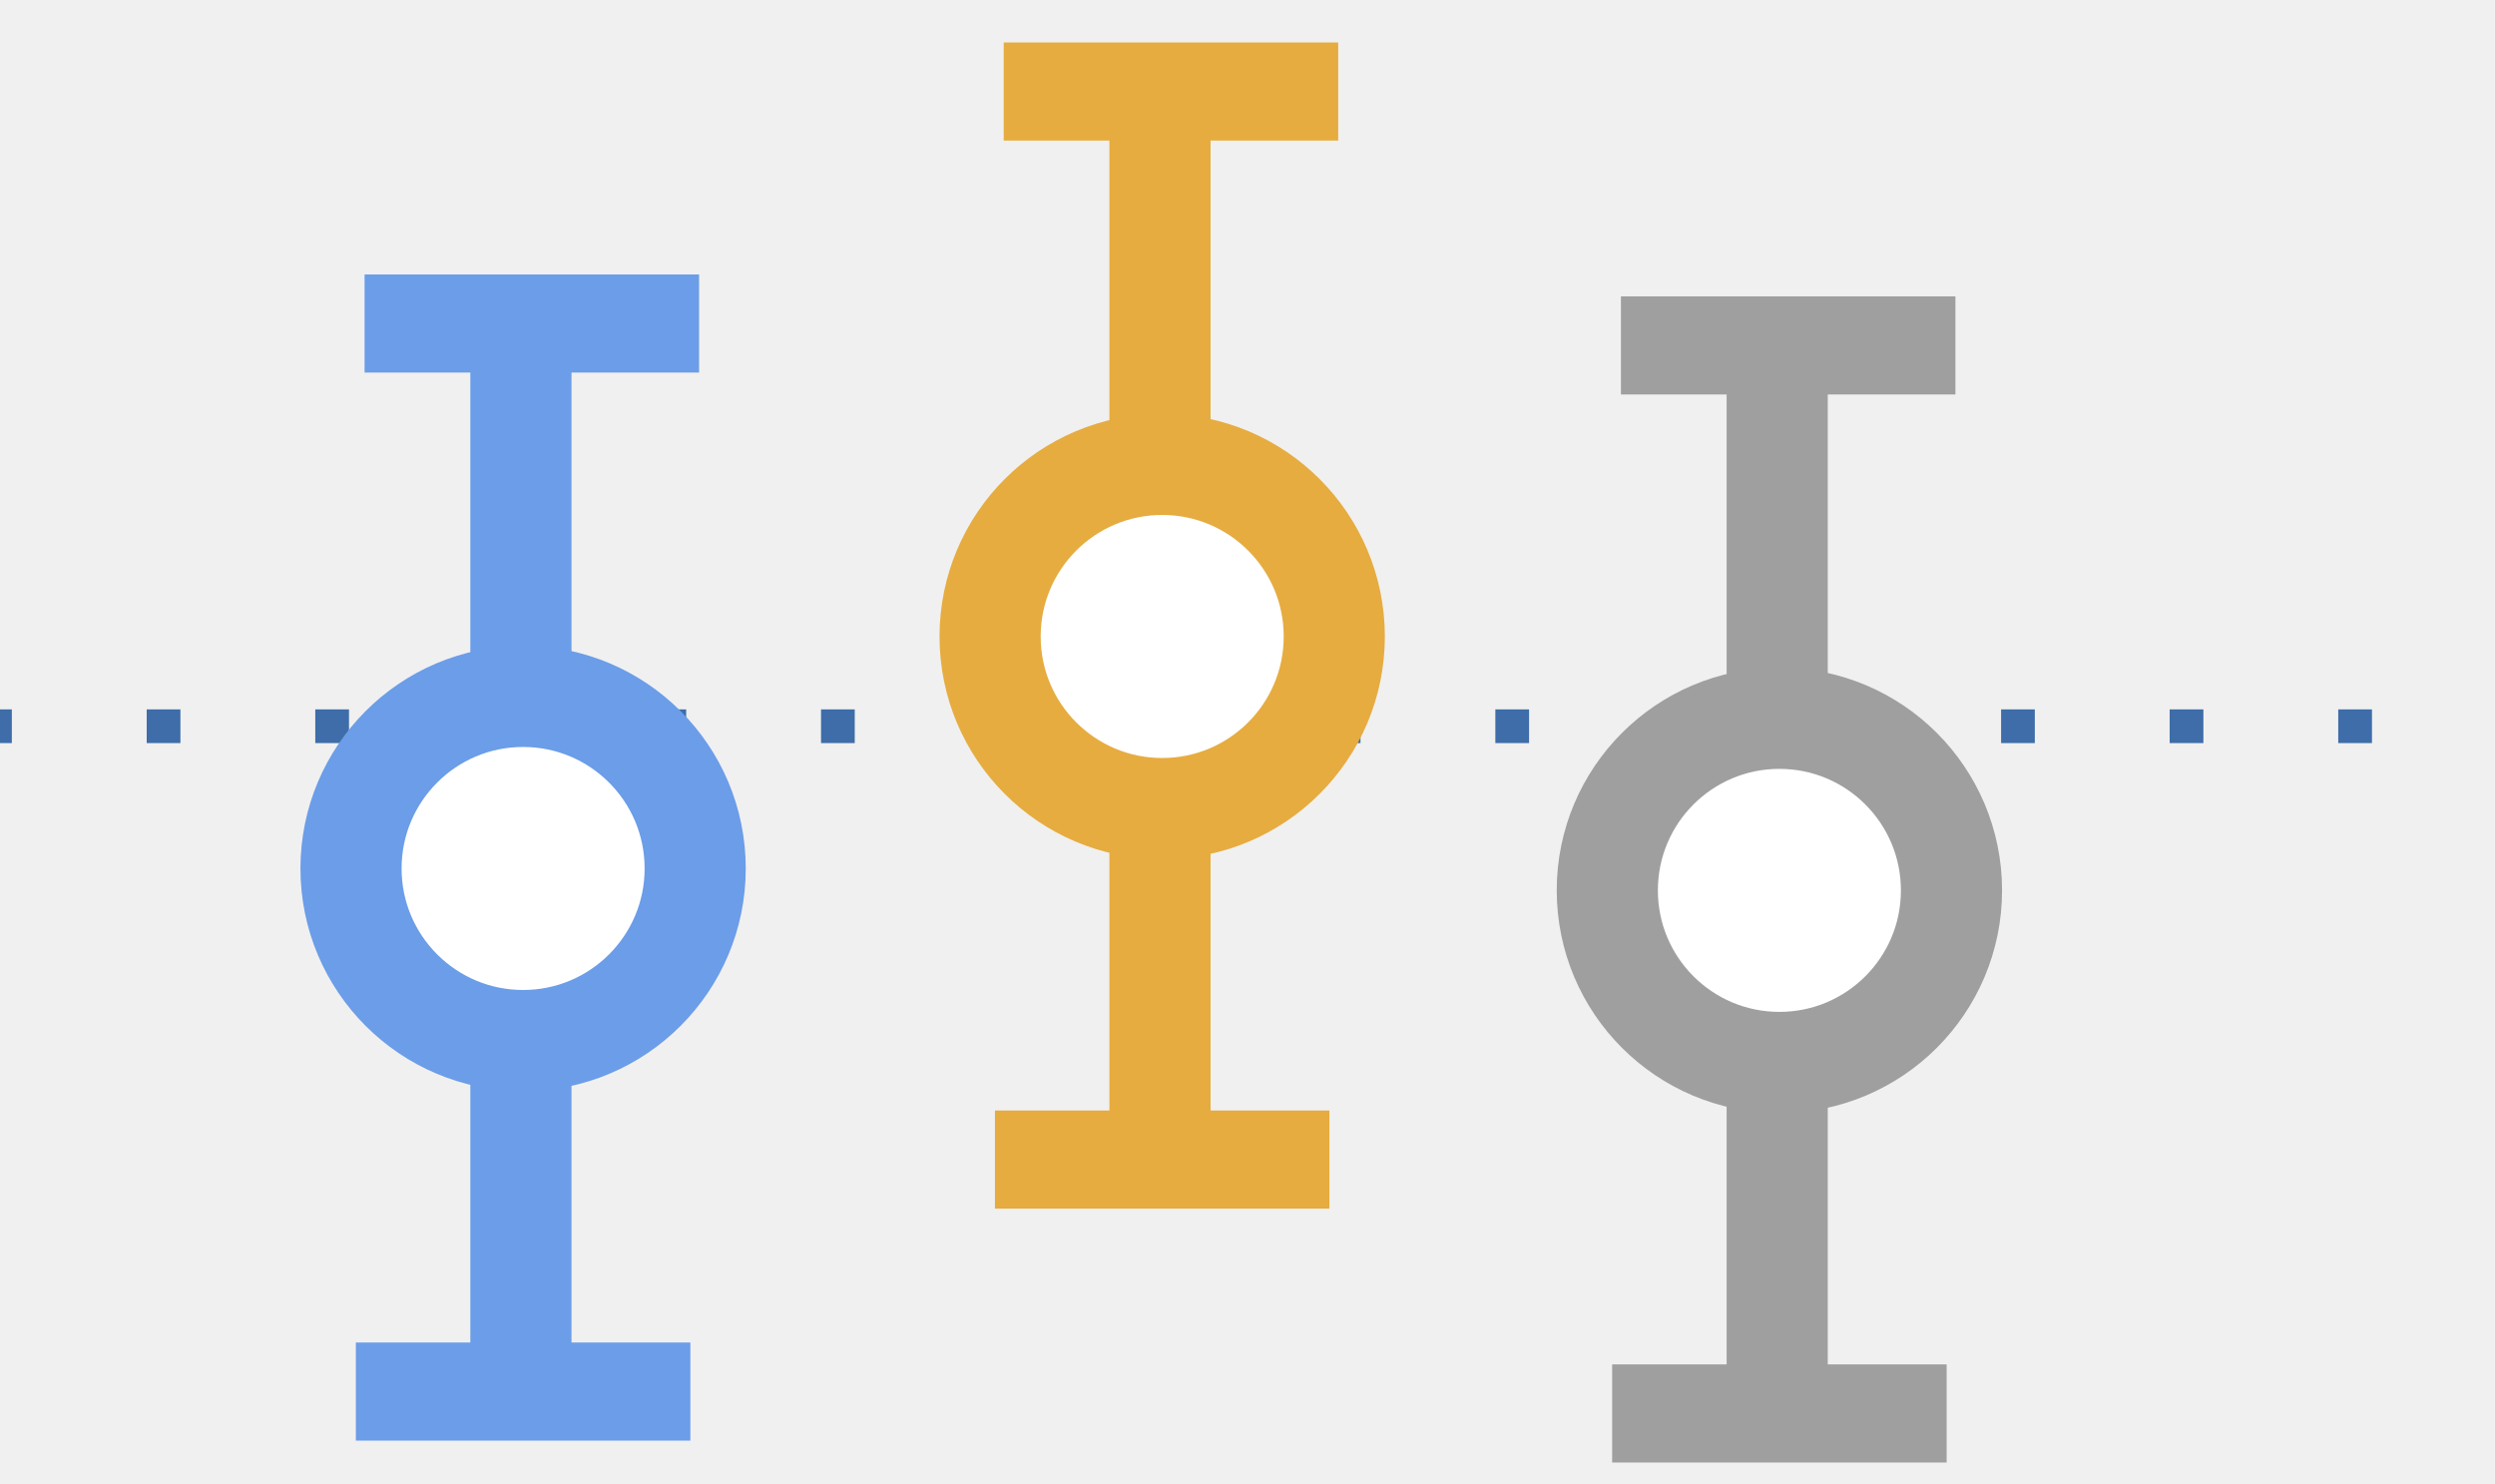
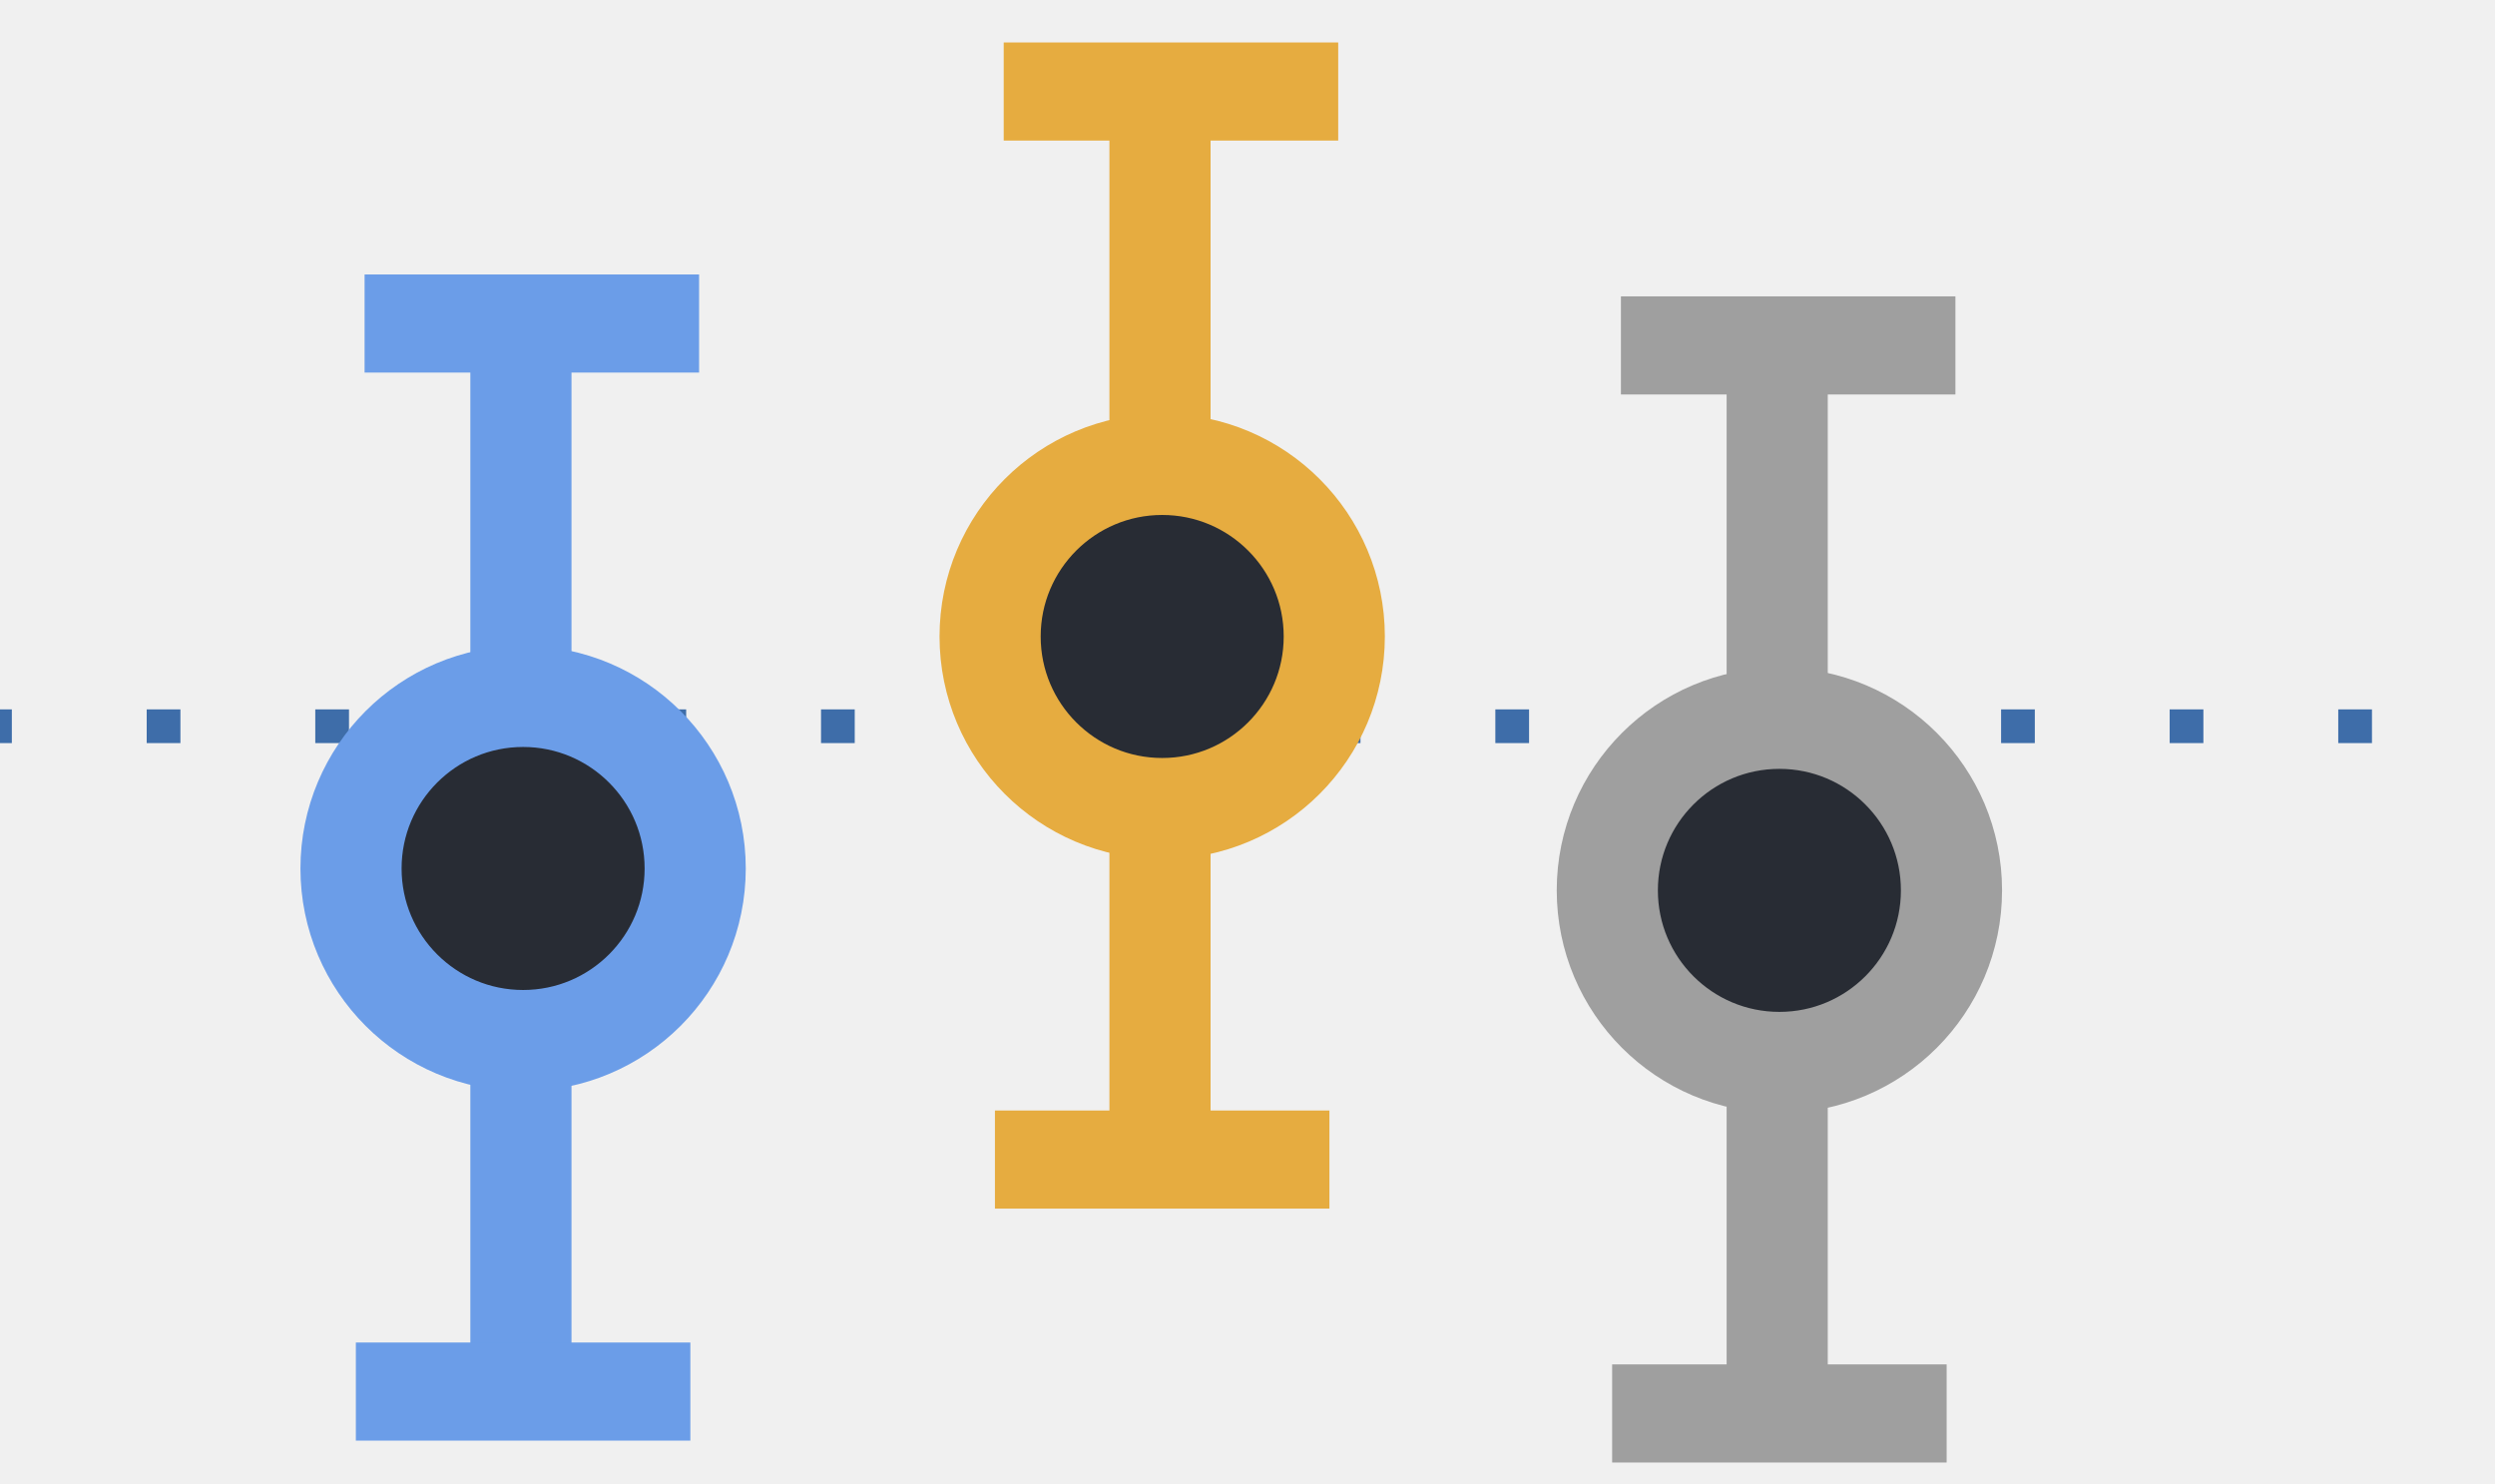
- <svg xmlns="http://www.w3.org/2000/svg" id="svg13047" version="1.1" xml:space="preserve" height="44" width="74" enable-background="new 0 0 74 56" y="0px" x="0px" viewBox="0 0 74 44">
-   <g id="g13049">
-     <path id="path13051" stroke="#3e6da9" stroke-dasharray="1,4" d="m-0.649 21.54h77.119" fill="none" />
-     <g id="g13053" stroke="#9f9f9f" transform="translate(-1.9474 -.25966)" fill="#fff">
-       <path id="path13055" stroke-width="3" d="m54.658 11.802v30.12" fill-rule="evenodd" />
-       <circle id="circle13057" stroke-width="3" cy="26.668" cx="54.723" r="5.104" />
-       <rect id="rect13059" height="1.167" width="8.178" y="41.599" x="50.634" stroke-width="1.743" />
-       <rect id="rect13061" height="1.167" width="8.178" y="9.921" x="50.894" stroke-width="1.743" />
+ <svg xmlns="http://www.w3.org/2000/svg" id="svg13047" y="0px" xml:space="preserve" height="44" viewBox="0 0 74 44" width="74" version="1.1" enable-background="new 0 0 74 56" x="0px">
+   <path id="path13051" d="m-0.649 21.54h77.119" stroke="#3e6da9" stroke-dasharray="1, 4" fill="none" />
+   <g id="g13053" transform="translate(-1.9474 -.25966)" stroke="#9f9f9f" fill="#282c34">
+     <path id="path13055" d="m54.658 11.802v30.12" fill-rule="evenodd" stroke-width="3" />
+     <circle id="circle13057" stroke-width="3" cy="26.668" cx="54.723" r="5.104" />
+     <rect id="rect13059" height="1.167" width="8.178" y="41.599" x="50.634" stroke-width="1.743" />
+     <rect id="rect13061" height="1.167" width="8.178" y="9.921" x="50.894" stroke-width="1.743" />
+   </g>
+   <g id="g13063" transform="translate(-1.2983 .90881)" stroke="#e6ac40" fill="#282c34">
+     <path id="path13065" d="m35.703 3.104v30.12" stroke-width="3" />
+     <g id="g13067">
+       <circle id="circle13069" stroke-width="3" cy="17.969" cx="35.768" r="5.104" />
+       <rect id="rect13071" height="1.167" width="8.178" y="32.9" x="31.679" stroke-width="1.743" />
+       <rect id="rect13073" height="1.167" width="8.178" y="1.222" x="31.939" stroke-width="1.743" />
    </g>
-     <g id="g13063" stroke="#e6ac40" transform="translate(-1.2983 .90881)">
-       <path id="path13065" stroke-width="3" d="m35.703 3.104v30.12" fill="none" />
-       <g id="g13067">
-         <circle id="circle13069" r="5.104" cy="17.969" cx="35.768" stroke-width="3" fill="#fff" />
-         <rect id="rect13071" height="1.167" width="8.178" y="32.9" x="31.679" stroke-width="1.743" fill="#b0cbf3" />
-         <rect id="rect13073" height="1.167" width="8.178" y="1.222" x="31.939" stroke-width="1.743" fill="#b0cbf3" />
-       </g>
-     </g>
-     <path id="path13075" stroke="#6b9de8" stroke-width="3" d="m15.45 10.893v30.12" fill="none" />
  </g>
-   <g id="g13079" stroke="#6b9de8">
-     <circle id="circle13081" stroke-width="3" cy="25.759" cx="15.515" r="5.104" fill="#fff" />
-     <rect id="rect13083" height="1.167" width="8.178" y="40.69" x="11.426" stroke-width="1.743" fill="#b0cbf3" />
-     <rect id="rect13085" height="1.167" width="8.178" y="9.012" x="11.685" stroke-width="1.743" fill="#b0cbf3" />
+   <path id="path13075" d="m15.45 10.893v30.12" stroke="#6b9de8" stroke-width="3" fill="none" />
+   <g id="g13079" stroke="#6b9de8" fill="#282c34">
+     <circle id="circle13081" r="5.104" cy="25.759" cx="15.515" stroke-width="3" />
+     <rect id="rect13083" height="1.167" width="8.178" y="40.69" x="11.426" stroke-width="1.743" />
+     <rect id="rect13085" height="1.167" width="8.178" y="9.012" x="11.685" stroke-width="1.743" />
  </g>
</svg>
